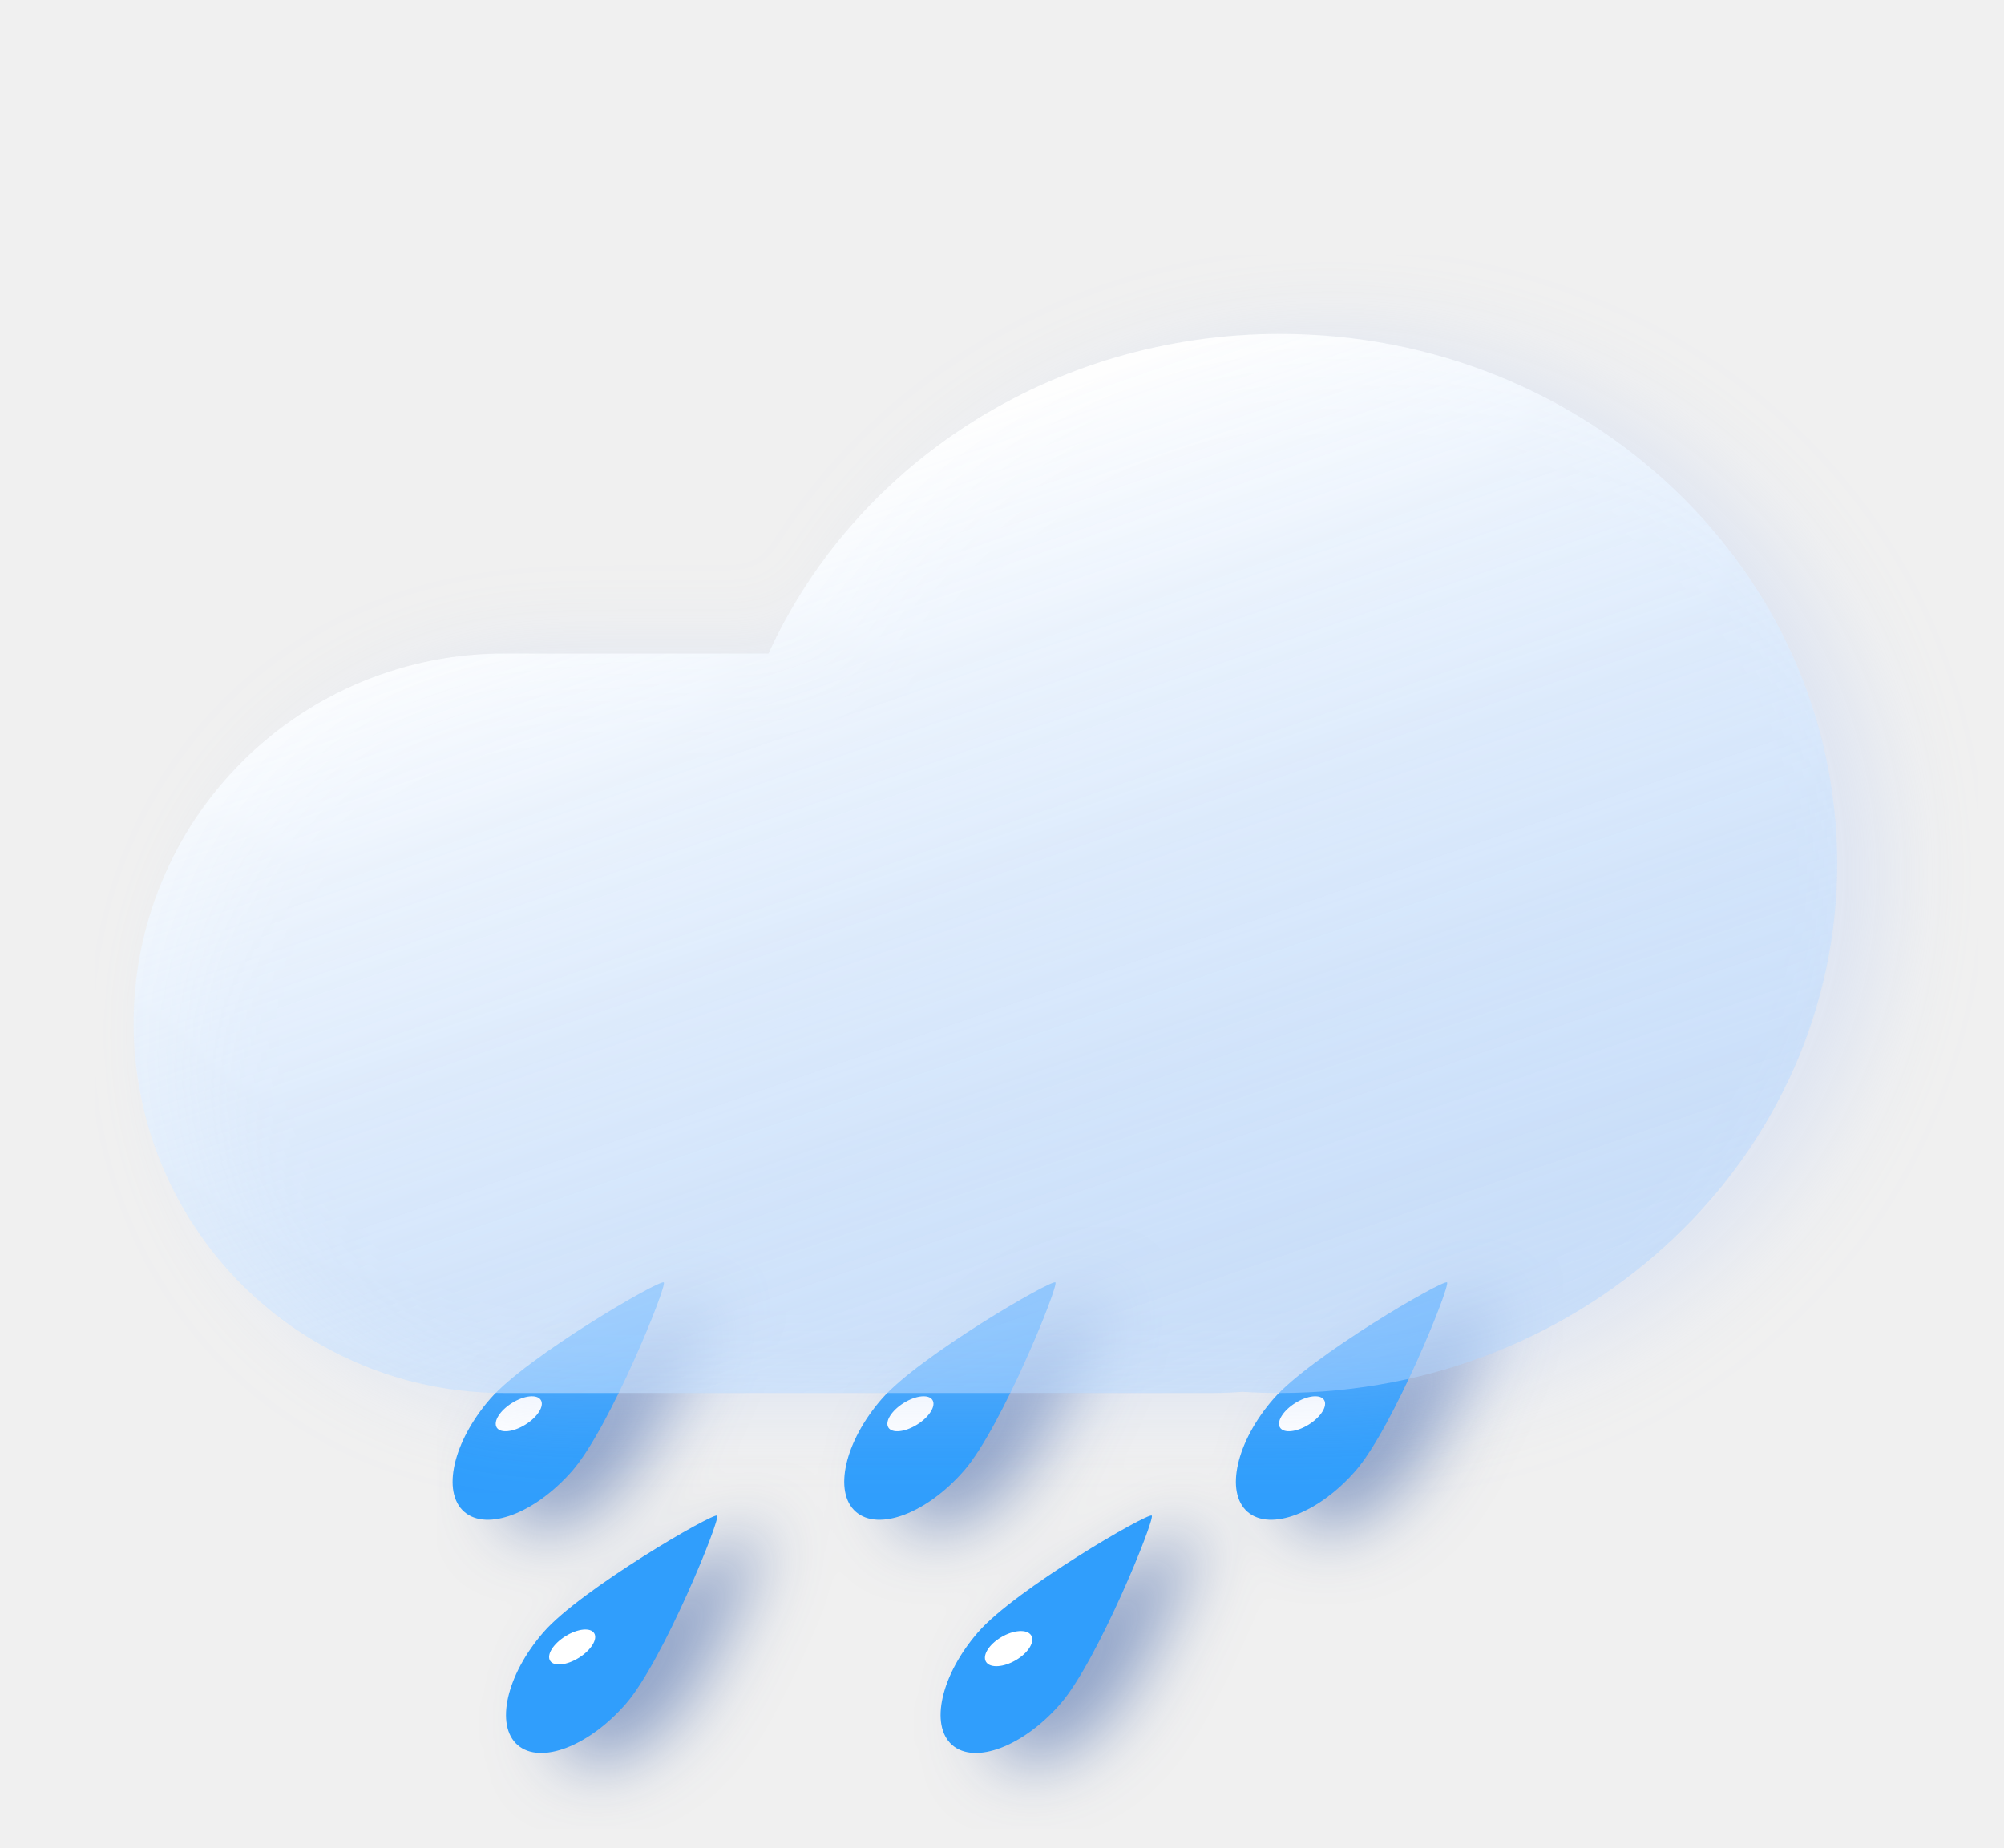
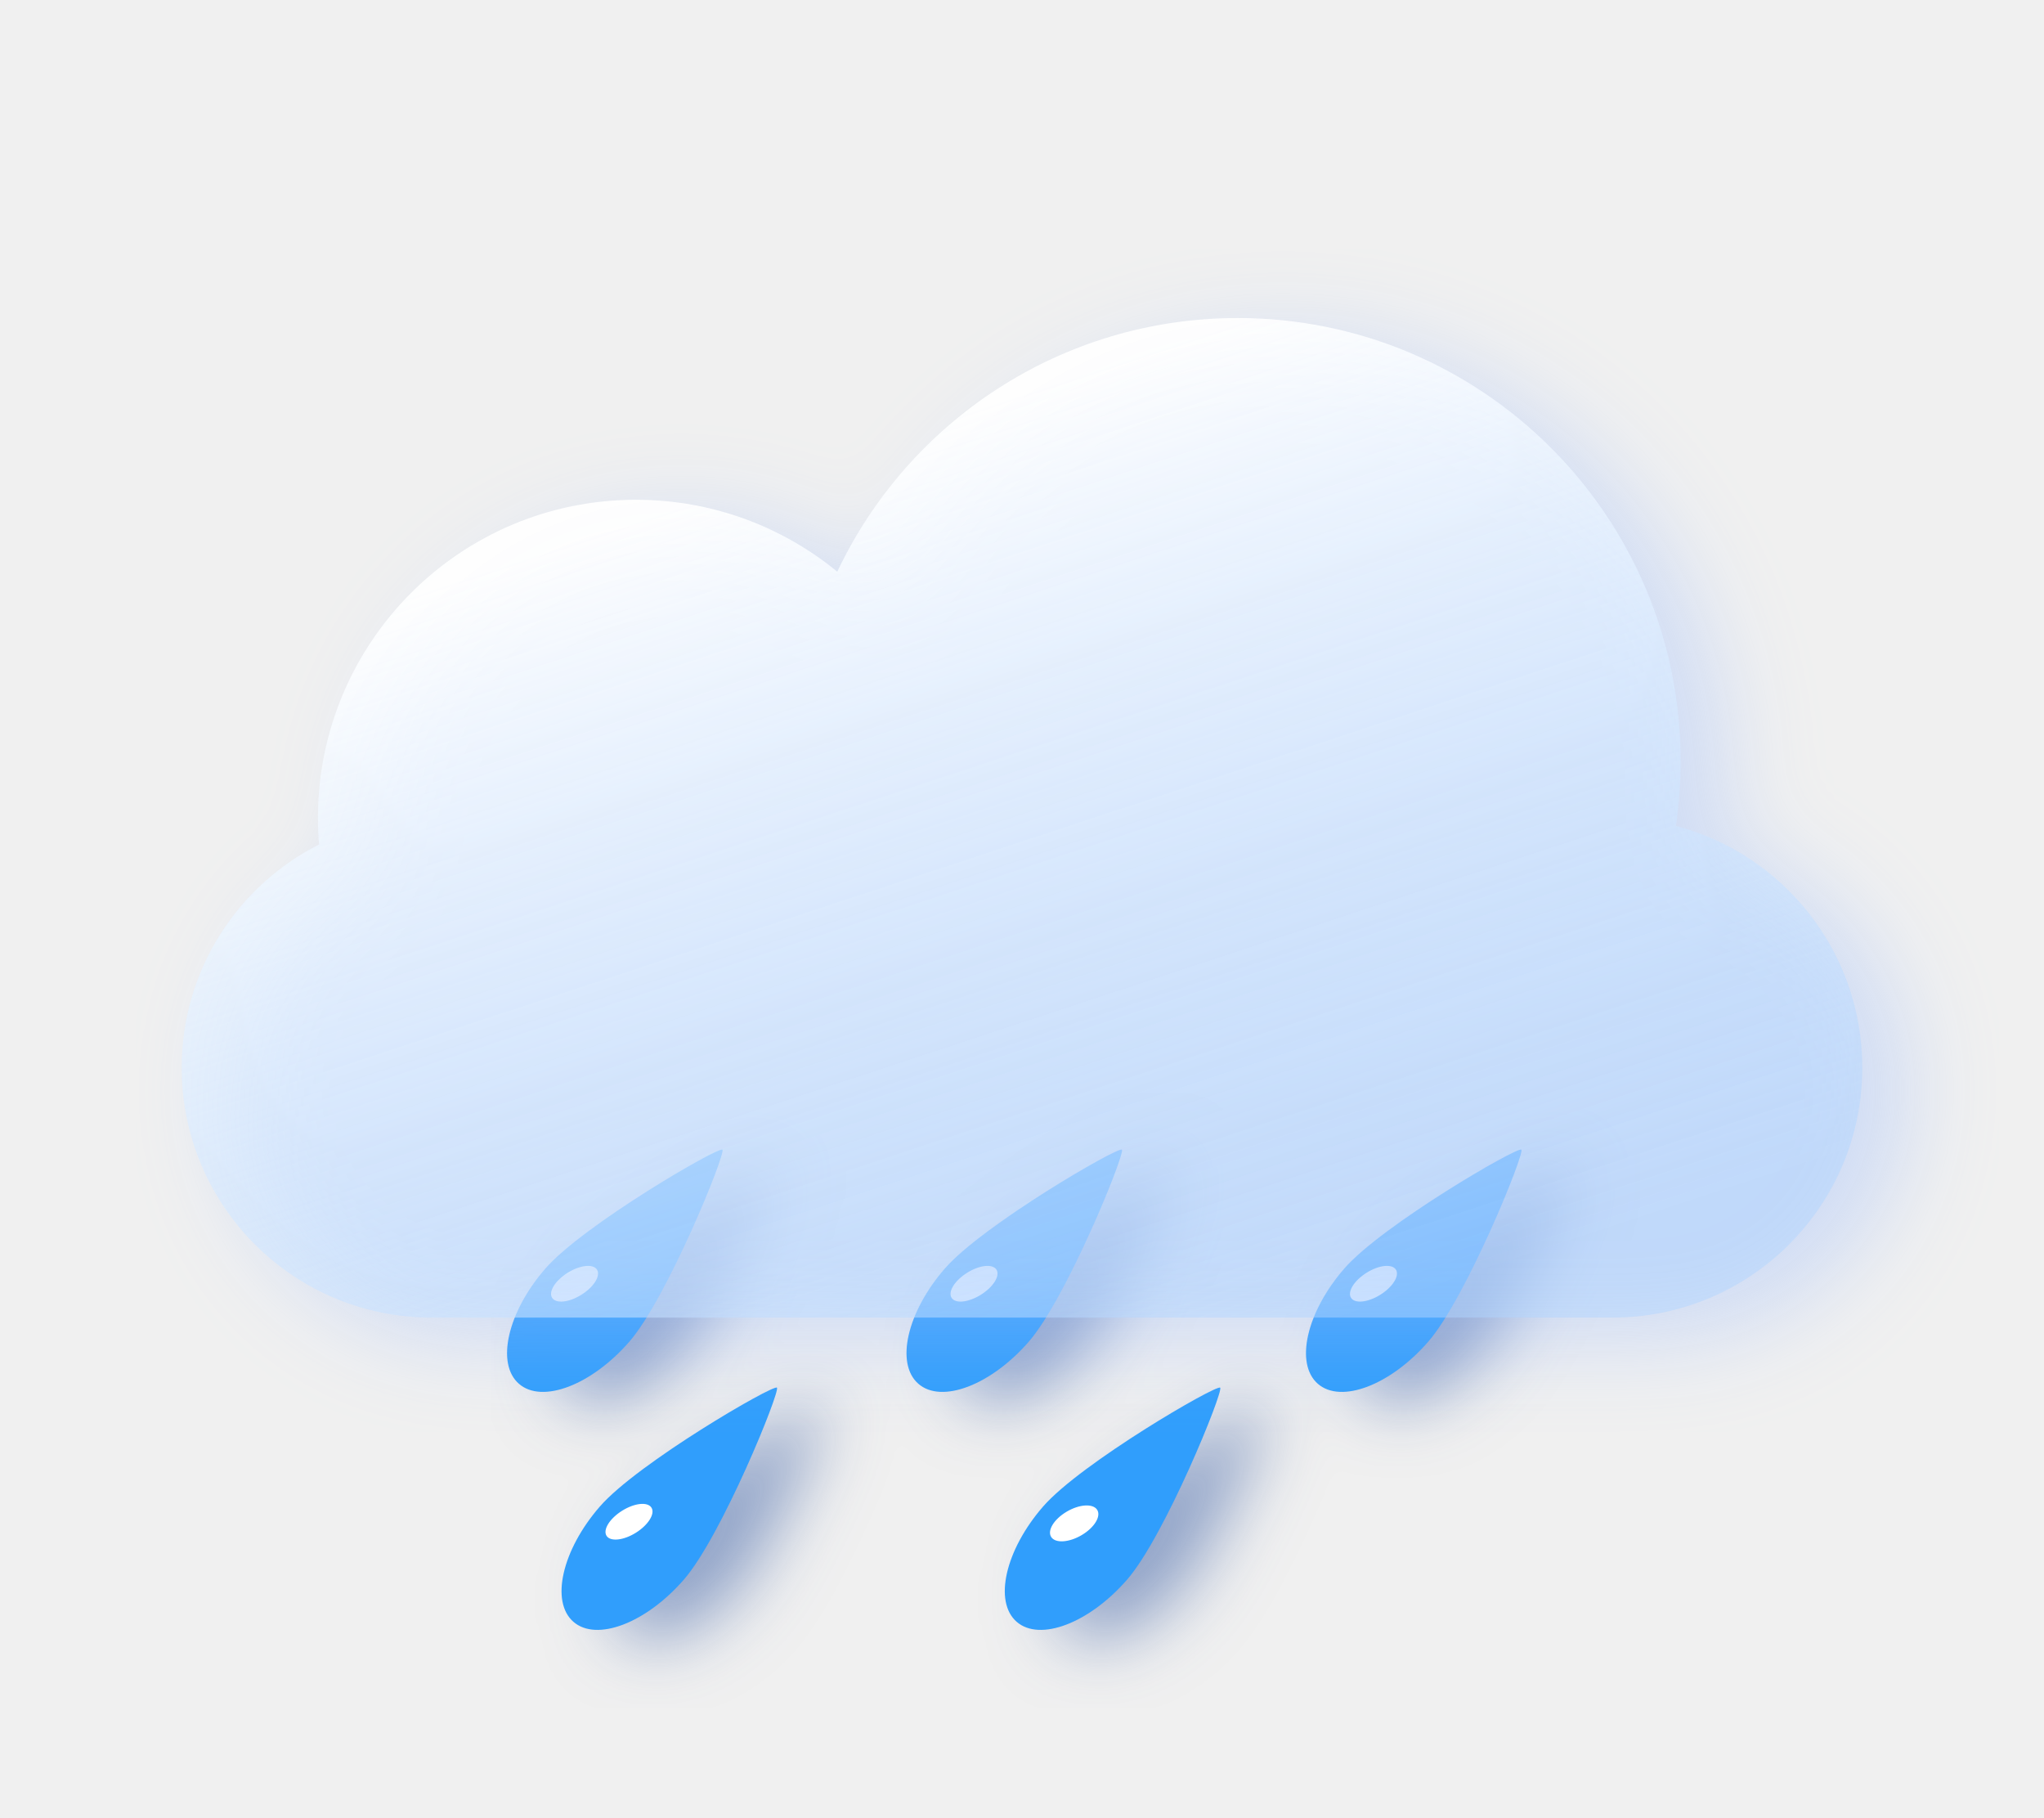
- <svg xmlns="http://www.w3.org/2000/svg" width="90" height="83" viewBox="0 0 90 83" fill="none">
-   <g filter="url(#filter0_d_173_411)">
-     <path d="M29.81 57.608C29.973 57.756 27.375 64.145 25.712 66.059C24.048 67.973 21.872 68.804 20.85 67.915C19.828 67.027 20.348 64.757 22.011 62.843C23.675 60.928 29.647 57.461 29.81 57.608Z" fill="#309EFC" />
-     <path d="M22.308 64.128C22.475 64.396 23.054 64.336 23.6 63.994C24.147 63.653 24.455 63.159 24.288 62.892C24.12 62.624 23.542 62.684 22.995 63.026C22.448 63.367 22.141 63.861 22.308 64.128Z" fill="white" />
-     <path d="M47.398 57.608C47.56 57.756 44.963 64.145 43.3 66.059C41.636 67.973 39.459 68.804 38.438 67.915C37.416 67.027 37.935 64.757 39.599 62.843C41.263 60.928 47.235 57.461 47.398 57.608Z" fill="#309EFC" />
-     <path d="M39.897 64.128C40.065 64.396 40.643 64.336 41.19 63.994C41.736 63.653 42.044 63.159 41.877 62.892C41.71 62.624 41.131 62.684 40.584 63.026C40.038 63.367 39.73 63.861 39.897 64.128Z" fill="white" />
-     <path d="M64.987 57.608C65.15 57.756 62.553 64.145 60.889 66.059C59.225 67.973 57.049 68.804 56.027 67.915C55.005 67.027 55.525 64.757 57.189 62.843C58.852 60.928 64.824 57.461 64.987 57.608Z" fill="#309EFC" />
-     <path d="M57.485 64.128C57.653 64.396 58.231 64.336 58.778 63.994C59.324 63.653 59.632 63.159 59.465 62.891C59.298 62.624 58.719 62.684 58.172 63.026C57.626 63.367 57.318 63.861 57.485 64.128Z" fill="white" />
-     <path d="M51.725 68.085C51.888 68.232 49.291 74.622 47.627 76.535C45.964 78.449 43.787 79.28 42.765 78.392C41.744 77.504 42.263 75.233 43.927 73.319C45.591 71.405 51.562 67.937 51.725 68.085Z" fill="#309EFC" />
-     <path d="M44.287 74.66C44.472 74.943 45.074 74.904 45.632 74.572C46.19 74.241 46.492 73.742 46.307 73.459C46.122 73.176 45.519 73.215 44.962 73.547C44.404 73.879 44.102 74.377 44.287 74.66Z" fill="white" />
-     <path d="M32.208 68.085C32.371 68.232 29.774 74.621 28.11 76.535C26.446 78.449 24.27 79.28 23.248 78.392C22.227 77.504 22.746 75.233 24.41 73.319C26.074 71.405 32.045 67.937 32.208 68.085Z" fill="#309EFC" />
-     <path d="M24.706 74.605C24.873 74.872 25.451 74.812 25.998 74.471C26.544 74.129 26.852 73.635 26.685 73.368C26.518 73.1 25.939 73.16 25.393 73.502C24.846 73.843 24.538 74.337 24.706 74.605Z" fill="white" />
+ <svg xmlns="http://www.w3.org/2000/svg" width="90" height="80" viewBox="0 0 90 80" fill="none">
+   <g filter="url(#filter0_d_213_2101)">
+     <path d="M31.81 50.608C31.973 50.756 29.376 57.145 27.712 59.059C26.048 60.973 23.872 61.804 22.85 60.915C21.828 60.027 22.348 57.757 24.012 55.843C25.676 53.928 31.647 50.461 31.81 50.608Z" fill="#309EFC" />
+     <path d="M24.309 57.128C24.476 57.396 25.054 57.336 25.601 56.994C26.148 56.653 26.455 56.159 26.288 55.892C26.121 55.624 25.542 55.684 24.996 56.026C24.449 56.367 24.141 56.861 24.309 57.128Z" fill="white" />
+     <path d="M49.398 50.608C49.561 50.756 46.964 57.145 45.3 59.059C43.636 60.973 41.46 61.804 40.438 60.915C39.416 60.027 39.936 57.757 41.6 55.843C43.264 53.928 49.235 50.461 49.398 50.608Z" fill="#309EFC" />
+     <path d="M41.898 57.128C42.065 57.396 42.644 57.336 43.19 56.994C43.737 56.653 44.044 56.159 43.877 55.892C43.71 55.624 43.132 55.684 42.585 56.026C42.038 56.367 41.731 56.861 41.898 57.128Z" fill="white" />
+     <path d="M66.987 50.608C67.15 50.756 64.553 57.145 62.889 59.059C61.226 60.973 59.049 61.804 58.028 60.916C57.006 60.027 57.525 57.757 59.189 55.843C60.853 53.928 66.824 50.461 66.987 50.608Z" fill="#309EFC" />
+     <path d="M59.486 57.128C59.653 57.396 60.232 57.336 60.778 56.994C61.325 56.653 61.632 56.159 61.465 55.891C61.298 55.624 60.719 55.684 60.173 56.026C59.626 56.367 59.319 56.861 59.486 57.128Z" fill="white" />
+     <path d="M53.726 61.085C53.889 61.232 51.291 67.622 49.628 69.535C47.964 71.449 45.788 72.28 44.766 71.392C43.744 70.504 44.264 68.233 45.927 66.319C47.591 64.405 53.563 60.937 53.726 61.085Z" fill="#309EFC" />
+     <path d="M46.287 67.66C46.472 67.943 47.075 67.904 47.633 67.572C48.191 67.241 48.493 66.742 48.308 66.459C48.122 66.176 47.52 66.215 46.962 66.547C46.404 66.879 46.102 67.377 46.287 67.66Z" fill="white" />
+     <path d="M34.209 61.084C34.371 61.232 31.774 67.621 30.111 69.535C28.447 71.449 26.27 72.28 25.249 71.392C24.227 70.504 24.746 68.233 26.41 66.319C28.074 64.405 34.046 60.937 34.209 61.084Z" fill="#309EFC" />
+     <path d="M26.706 67.605C26.873 67.872 27.452 67.812 27.998 67.471C28.545 67.129 28.853 66.635 28.686 66.368C28.518 66.1 27.94 66.16 27.393 66.502C26.846 66.843 26.539 67.337 26.706 67.605Z" fill="white" />
  </g>
-   <g filter="url(#filter1_d_173_411)">
-     <path d="M55.785 62.523C55.339 62.559 54.888 62.577 54.433 62.577H22.671C20.484 62.585 18.318 62.162 16.296 61.331C14.274 60.5 12.435 59.278 10.886 57.734C9.338 56.191 8.109 54.358 7.27 52.339C6.432 50.319 6 48.155 6 45.968C6 43.782 6.432 41.617 7.27 39.598C8.109 37.579 9.338 35.745 10.886 34.202C12.435 32.659 14.274 31.437 16.296 30.606C18.318 29.775 20.484 29.352 22.671 29.36H34.513C38.353 20.913 47.195 15 57.49 15C71.307 15 82.508 25.651 82.508 38.788C82.508 51.926 71.307 62.577 57.49 62.577C56.917 62.577 56.349 62.559 55.785 62.523Z" fill="url(#paint0_linear_173_411)" />
+   <g filter="url(#filter1_d_213_2101)">
+     <path fill-rule="evenodd" clip-rule="evenodd" d="M73.792 36.358C73.929 35.425 74 34.471 74 33.5C74 22.73 65.27 14 54.5 14C46.713 14 39.991 18.565 36.866 25.165C34.452 23.187 31.364 22 28 22C20.268 22 14 28.268 14 36C14 36.396 14.016 36.787 14.049 37.175C10.46 38.986 8 42.706 8 47C8 53.075 12.925 58 19 58H71C77.075 58 82 53.075 82 47C82 41.89 78.515 37.593 73.792 36.358Z" fill="url(#paint0_linear_213_2101)" />
  </g>
  <defs>
-     <filter id="filter0_d_173_411" x="19.65" y="55.119" width="50.542" height="27.018" filterUnits="userSpaceOnUse" color-interpolation-filters="sRGB">
+     <filter id="filter0_d_213_2101" x="21.651" y="48.119" width="50.542" height="27.018" filterUnits="userSpaceOnUse" color-interpolation-filters="sRGB">
      <feFlood flood-opacity="0" result="BackgroundImageFix" />
      <feColorMatrix in="SourceAlpha" type="matrix" values="0 0 0 0 0 0 0 0 0 0 0 0 0 0 0 0 0 0 127 0" result="hardAlpha" />
      <feOffset dx="2.261" dy="0.452" />
      <feGaussianBlur stdDeviation="1.469" />
      <feColorMatrix type="matrix" values="0 0 0 0 0.176 0 0 0 0 0.329 0 0 0 0 0.626 0 0 0 0.5 0" />
-       <feBlend mode="normal" in2="BackgroundImageFix" result="effect1_dropShadow_173_411" />
-       <feBlend mode="normal" in="SourceGraphic" in2="effect1_dropShadow_173_411" result="shape" />
+       <feBlend mode="normal" in2="BackgroundImageFix" result="effect1_dropShadow_213_2101" />
+       <feBlend mode="normal" in="SourceGraphic" in2="effect1_dropShadow_213_2101" result="shape" />
    </filter>
-     <filter id="filter1_d_173_411" x="4.31" y="11.462" width="84.508" height="55.577" filterUnits="userSpaceOnUse" color-interpolation-filters="sRGB">
+     <filter id="filter1_d_213_2101" x="6" y="11" width="82" height="52" filterUnits="userSpaceOnUse" color-interpolation-filters="sRGB">
      <feFlood flood-opacity="0" result="BackgroundImageFix" />
      <feColorMatrix in="SourceAlpha" type="matrix" values="0 0 0 0 0 0 0 0 0 0 0 0 0 0 0 0 0 0 127 0" result="hardAlpha" />
-       <feOffset dx="2.31" dy="0.462" />
+       <feOffset dx="2" dy="1" />
      <feGaussianBlur stdDeviation="2" />
-       <feColorMatrix type="matrix" values="0 0 0 0 0.69 0 0 0 0 0.786 0 0 0 0 0.972 0 0 0 0.28 0" />
-       <feBlend mode="normal" in2="BackgroundImageFix" result="effect1_dropShadow_173_411" />
-       <feBlend mode="normal" in="SourceGraphic" in2="effect1_dropShadow_173_411" result="shape" />
+       <feColorMatrix type="matrix" values="0 0 0 0 0.62 0 0 0 0 0.746 0 0 0 0 0.992 0 0 0 0.4 0" />
+       <feBlend mode="normal" in2="BackgroundImageFix" result="effect1_dropShadow_213_2101" />
+       <feBlend mode="normal" in="SourceGraphic" in2="effect1_dropShadow_213_2101" result="shape" />
    </filter>
-     <linearGradient id="paint0_linear_173_411" x1="36.986" y1="20.995" x2="52.239" y2="65.156" gradientUnits="userSpaceOnUse">
+     <linearGradient id="paint0_linear_213_2101" x1="37.97" y1="19.544" x2="51.582" y2="60.762" gradientUnits="userSpaceOnUse">
      <stop stop-color="white" stop-opacity="0.95" />
      <stop offset="1" stop-color="#B1D5FF" stop-opacity="0.5" />
    </linearGradient>
  </defs>
</svg>
